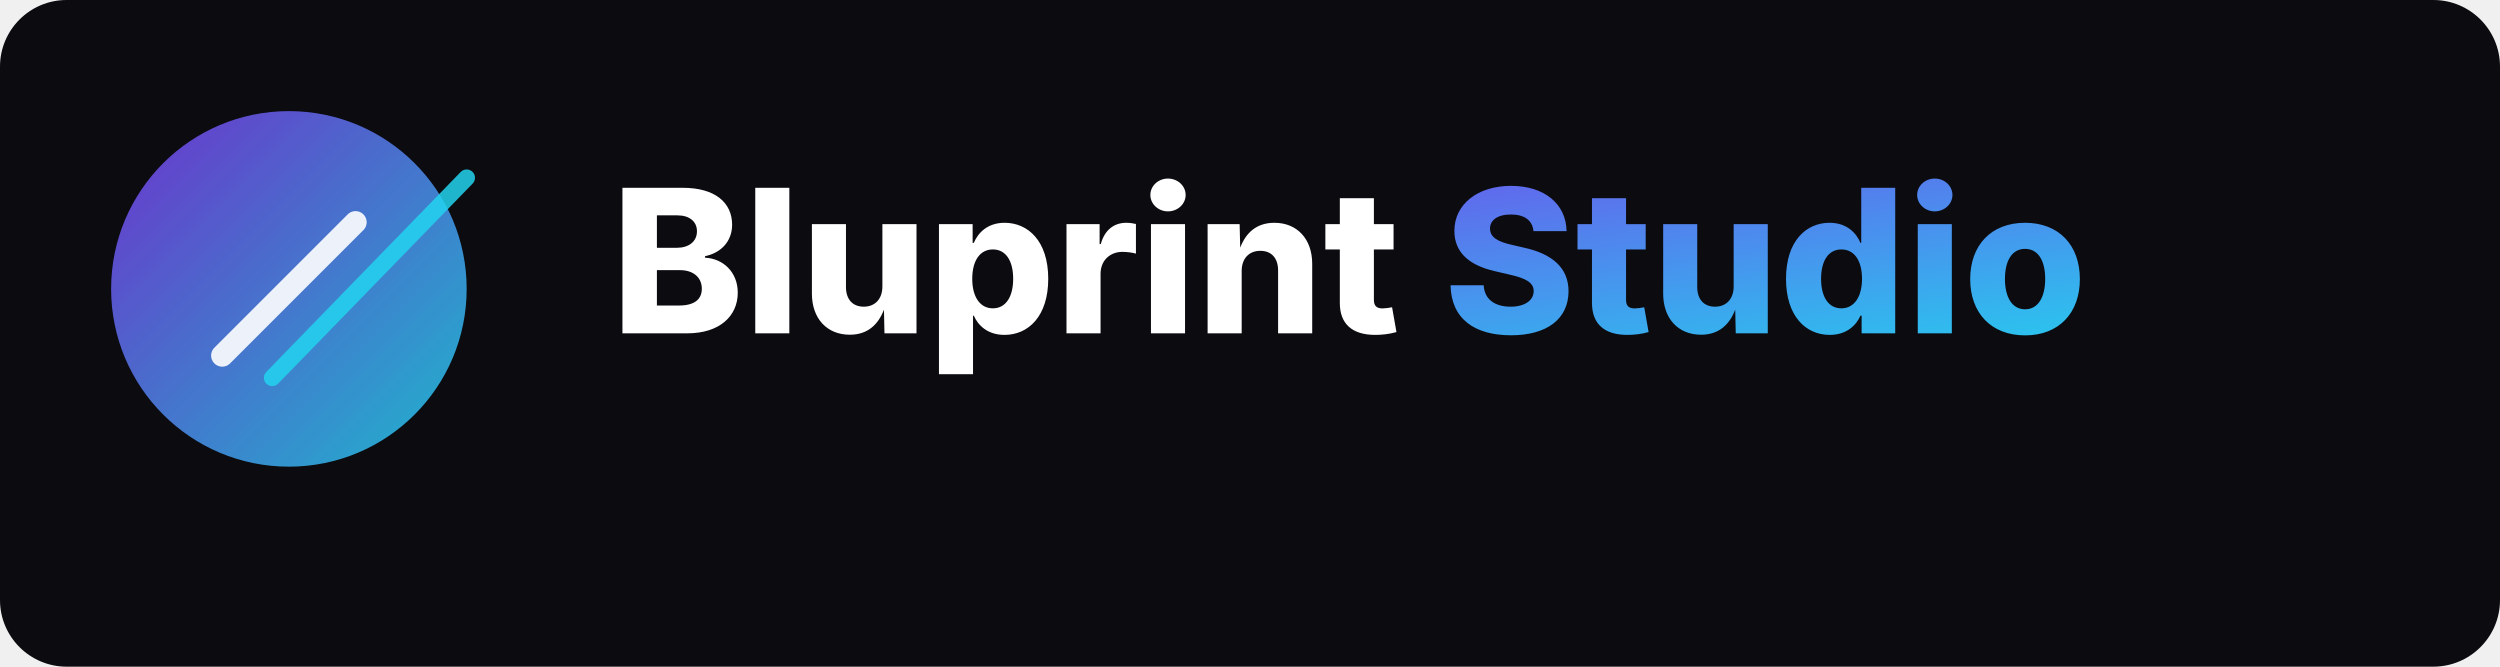
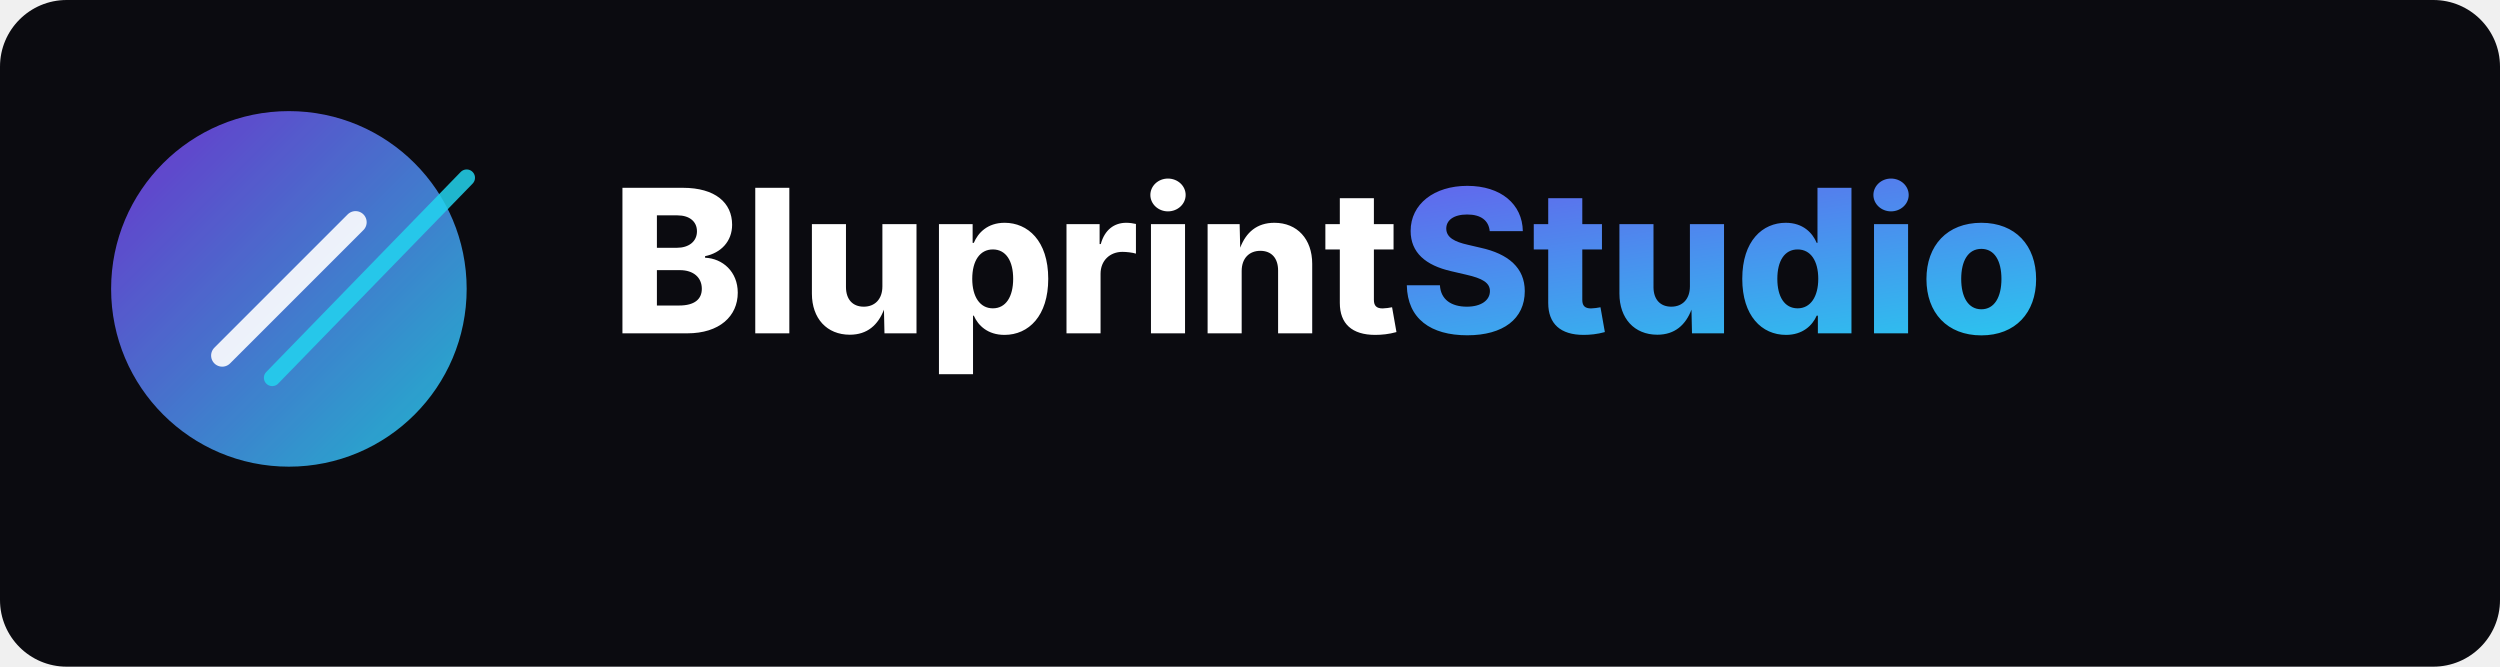
<svg xmlns="http://www.w3.org/2000/svg" width="180" height="48" viewBox="0 0 900 240">
  <defs>
    <linearGradient id="g" x1="0" x2="1" y1="0" y2="1">
      <stop offset="0" stop-color="#7C3AED" />
      <stop offset="1" stop-color="#22D3EE" />
    </linearGradient>
  </defs>
  <rect rx="24" width="900" height="240" fill="#0b0b10" />
  <g transform="translate(40,40)">
    <circle cx="64" cy="64" r="64" fill="url(#g)" opacity="0.85" />
    <path d="M40 88 L88 40" stroke="white" stroke-width="8" stroke-linecap="round" opacity="0.9" />
    <path d="M58 96 L128 24" stroke="#22D3EE" stroke-width="6" stroke-linecap="round" opacity="0.85" />
  </g>
-   <text x="220" y="120" font-size="72" font-family="Inter, system-ui, -apple-system, Segoe UI, Roboto, Ubuntu, Cantarell, Noto Sans, Helvetica Neue, Arial, sans-serif" fill="white" font-weight="800">
-     Bluprint
-     <tspan fill="url(#g)"> Studio</tspan>
+   <text x="220" y="120" font-size="72" font-family="Inter, system-ui" fill="white" font-weight="800">Bluprint<tspan fill="url(#g)"> Studio</tspan>
  </text>
</svg>
